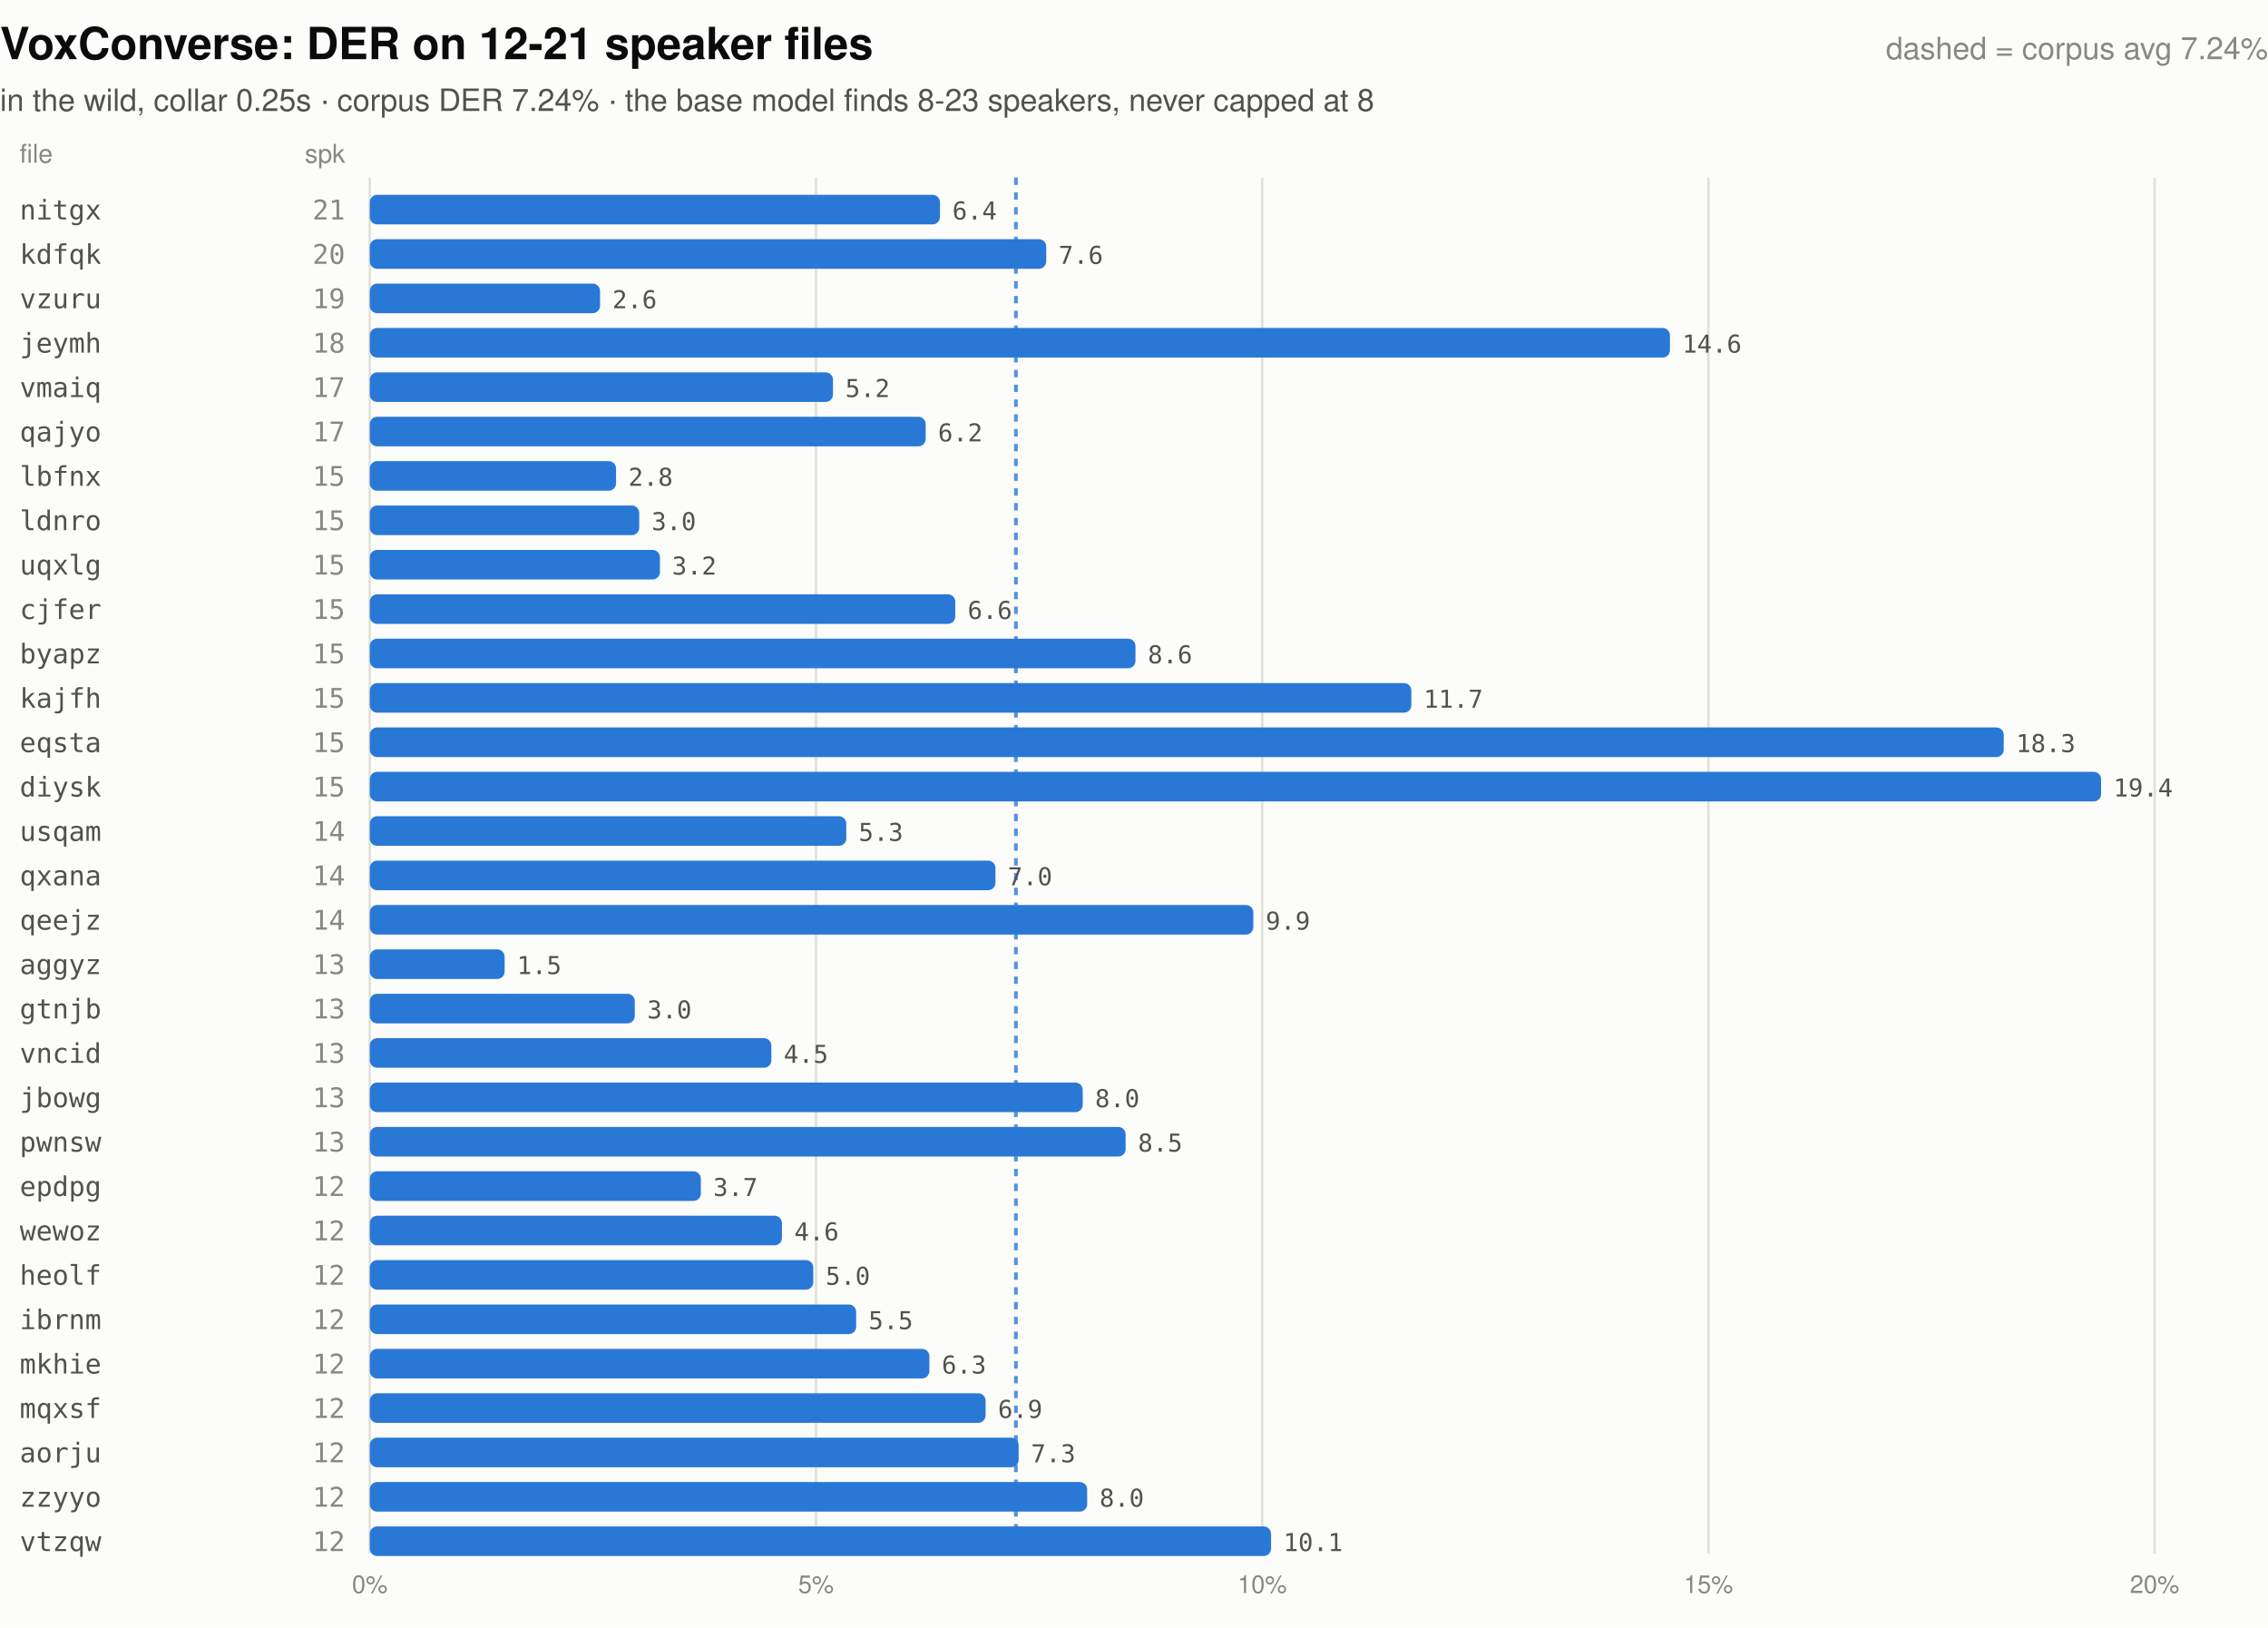
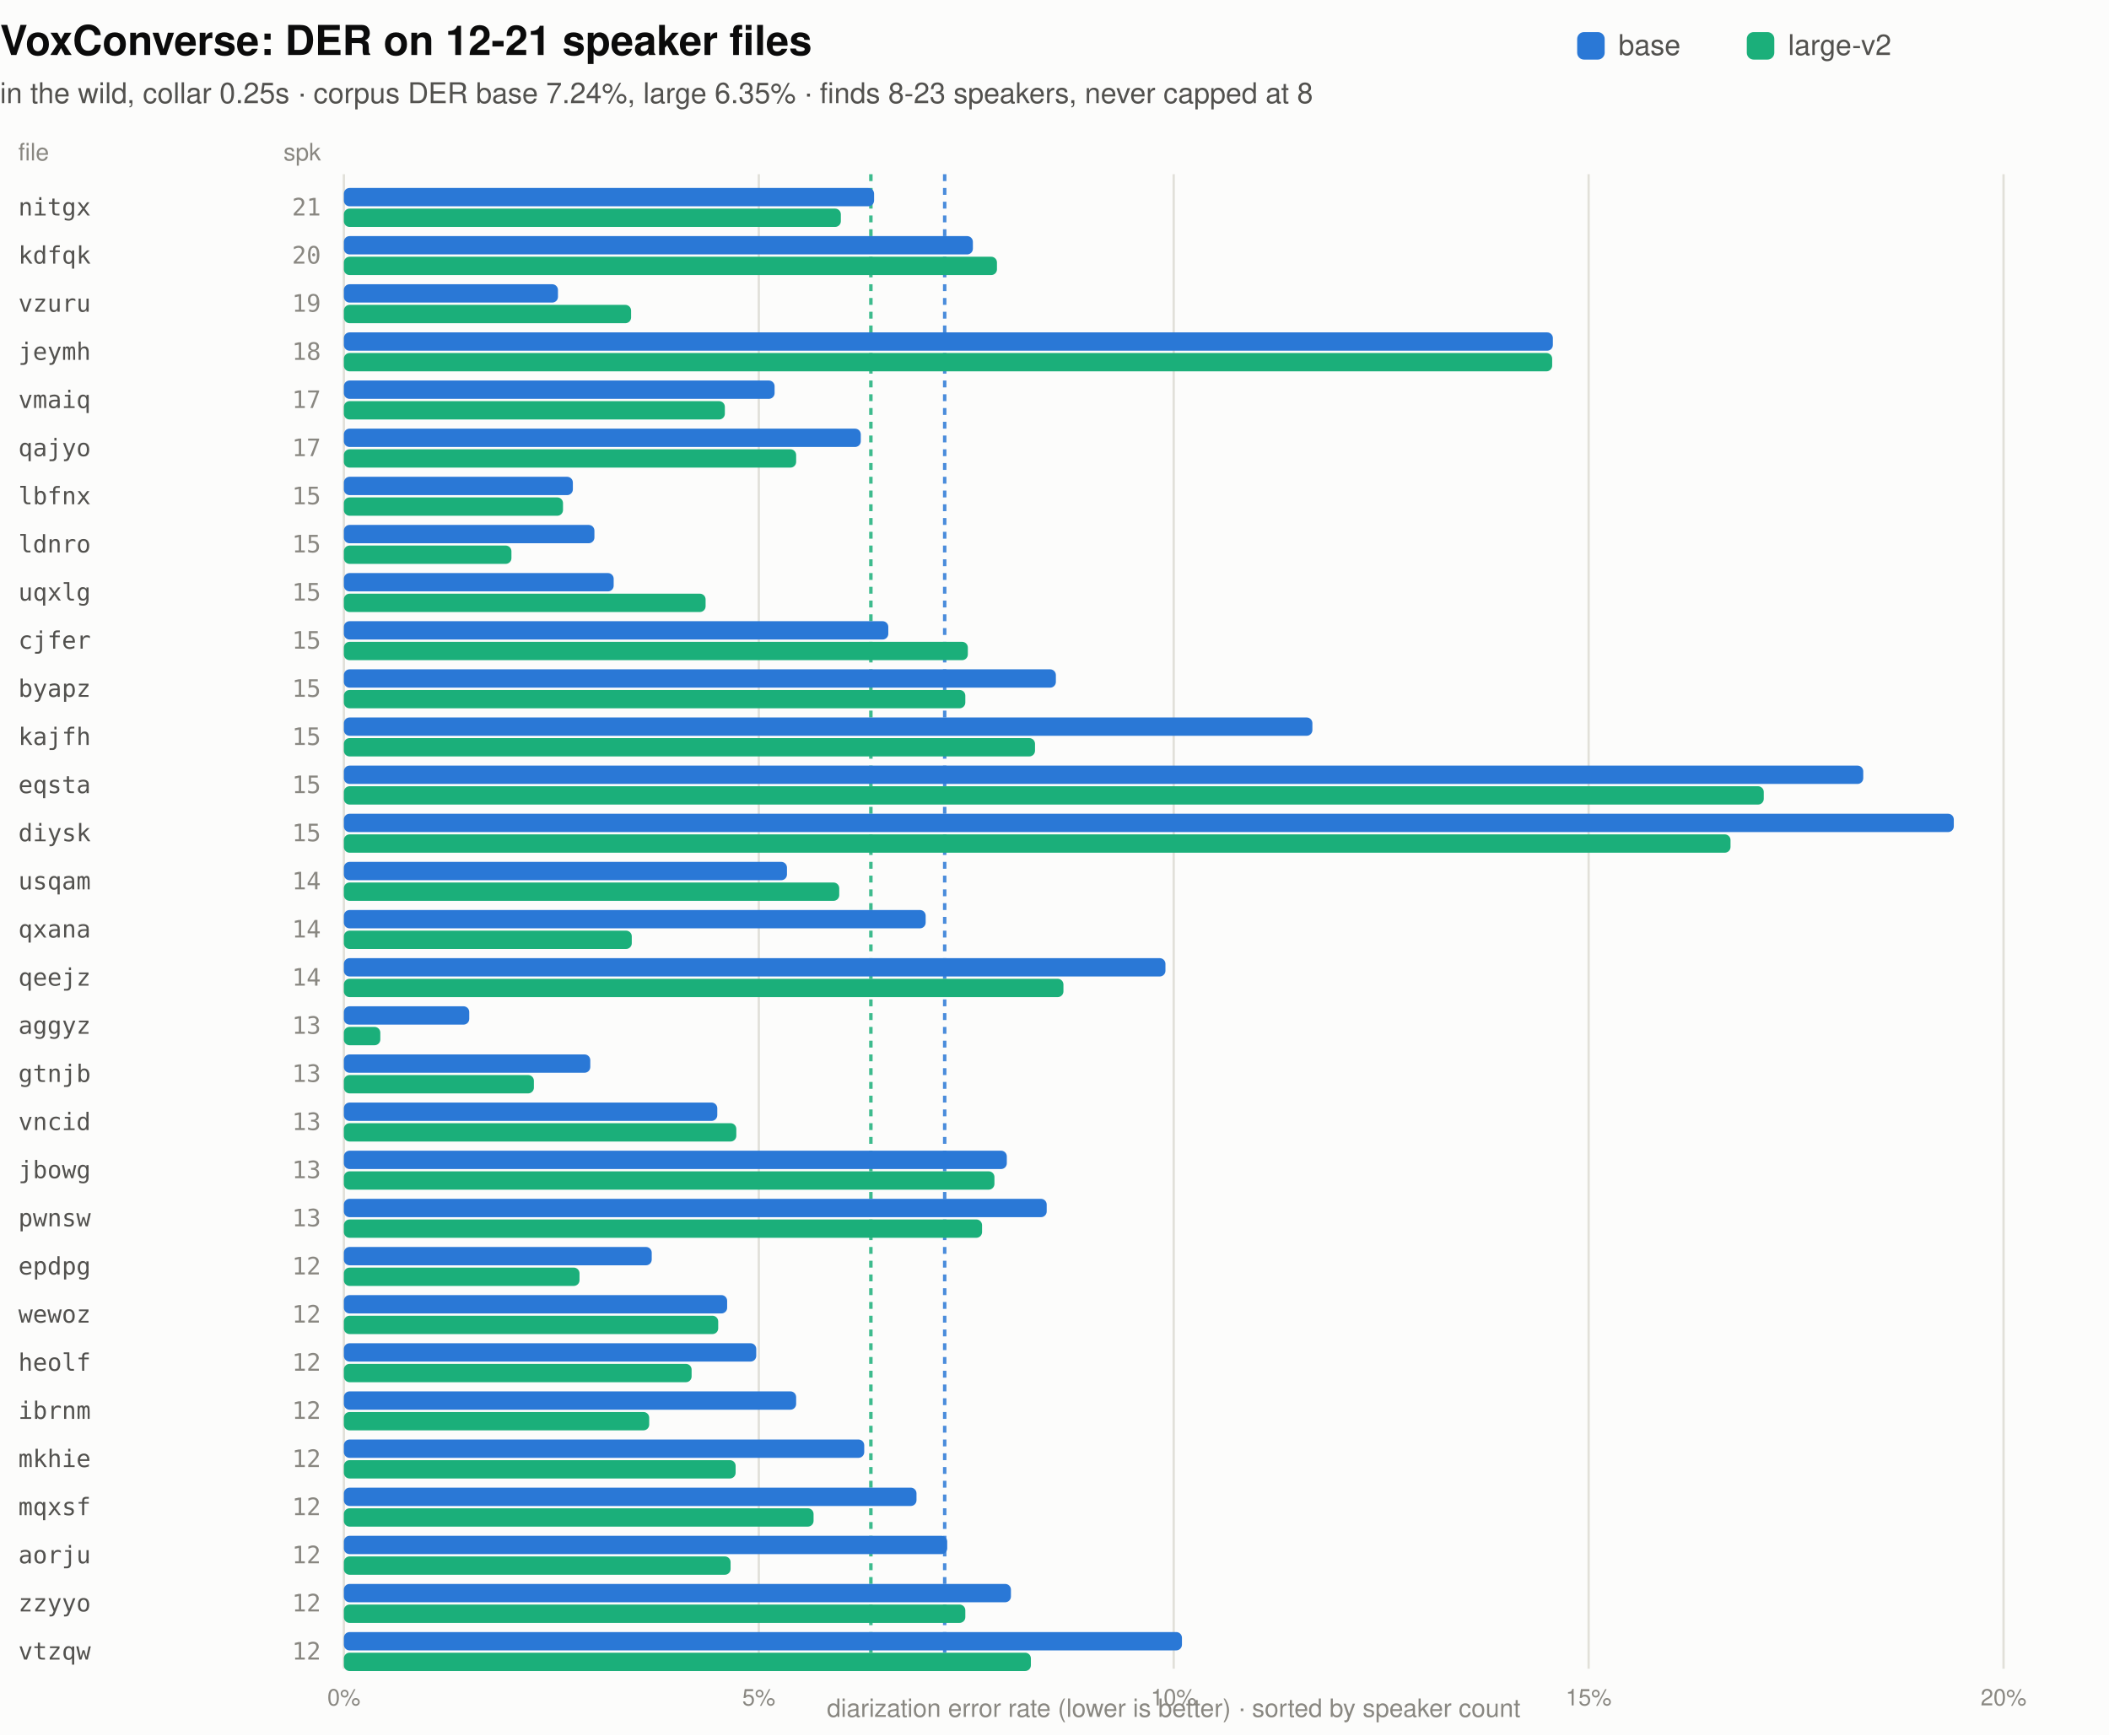
- <svg xmlns="http://www.w3.org/2000/svg" viewBox="0 0 920 660" width="920" height="660" role="img" aria-label="VoxConverse per-file DER on 12 to 21 speaker files; corpus 7.24%, no speaker cap">
-   <rect x="0" y="0" width="920" height="660" fill="#fcfcfb" />
+ <svg xmlns="http://www.w3.org/2000/svg" viewBox="0 0 920 757" width="920" height="757" role="img" aria-label="VoxConverse per-file DER, base vs large, on 12 to 21 speaker files; corpus base 7.24%, large 6.35%, no cap">
+   <rect x="0" y="0" width="920" height="757" fill="#fcfcfb" />
  <text x="0" y="24" font-family="-apple-system, BlinkMacSystemFont, 'Segoe UI', Helvetica, Arial, sans-serif" font-size="18" font-weight="700" fill="#0b0b0b">VoxConverse: DER on 12-21 speaker files</text>
-   <text x="0" y="45" font-family="-apple-system, BlinkMacSystemFont, 'Segoe UI', Helvetica, Arial, sans-serif" font-size="12.5" fill="#52514e">in the wild, collar 0.25s · corpus DER 7.24% · the base model finds 8-23 speakers, never capped at 8</text>
-   <text x="920" y="24" text-anchor="end" font-family="-apple-system, BlinkMacSystemFont, 'Segoe UI', Helvetica, Arial, sans-serif" font-size="12.5" fill="#898781">dashed = corpus avg 7.24%</text>
-   <text x="8" y="66" font-family="-apple-system, BlinkMacSystemFont, 'Segoe UI', Helvetica, Arial, sans-serif" font-size="10.5" fill="#898781">file</text>
-   <text x="140" y="66" text-anchor="end" font-family="-apple-system, BlinkMacSystemFont, 'Segoe UI', Helvetica, Arial, sans-serif" font-size="10.5" fill="#898781">spk</text>
-   <line x1="150.0" y1="72" x2="150.0" y2="630" stroke="#e1e0d9" stroke-width="1" />
-   <text x="150.0" y="646" text-anchor="middle" font-family="-apple-system, BlinkMacSystemFont, 'Segoe UI', Helvetica, Arial, sans-serif" font-size="10" fill="#898781">0%</text>
-   <line x1="331.0" y1="72" x2="331.0" y2="630" stroke="#e1e0d9" stroke-width="1" />
-   <text x="331.0" y="646" text-anchor="middle" font-family="-apple-system, BlinkMacSystemFont, 'Segoe UI', Helvetica, Arial, sans-serif" font-size="10" fill="#898781">5%</text>
-   <line x1="512.0" y1="72" x2="512.0" y2="630" stroke="#e1e0d9" stroke-width="1" />
-   <text x="512.0" y="646" text-anchor="middle" font-family="-apple-system, BlinkMacSystemFont, 'Segoe UI', Helvetica, Arial, sans-serif" font-size="10" fill="#898781">10%</text>
-   <line x1="693.0" y1="72" x2="693.0" y2="630" stroke="#e1e0d9" stroke-width="1" />
-   <text x="693.0" y="646" text-anchor="middle" font-family="-apple-system, BlinkMacSystemFont, 'Segoe UI', Helvetica, Arial, sans-serif" font-size="10" fill="#898781">15%</text>
-   <line x1="874.0" y1="72" x2="874.0" y2="630" stroke="#e1e0d9" stroke-width="1" />
-   <text x="874.0" y="646" text-anchor="middle" font-family="-apple-system, BlinkMacSystemFont, 'Segoe UI', Helvetica, Arial, sans-serif" font-size="10" fill="#898781">20%</text>
-   <line x1="412.1" y1="72" x2="412.1" y2="630" stroke="#2a78d6" stroke-width="1.5" stroke-dasharray="3 3" opacity="0.8" />
-   <text x="8" y="89" font-family="ui-monospace, 'SF Mono', SFMono-Regular, Menlo, Consolas, monospace" font-size="11" fill="#52514e">nitgx</text>
-   <text x="140" y="89" text-anchor="end" font-family="ui-monospace, 'SF Mono', SFMono-Regular, Menlo, Consolas, monospace" font-size="11" fill="#898781">21</text>
-   <rect x="150" y="79" width="231.3" height="12" rx="3" fill="#2a78d6" />
-   <text x="386.3" y="89" font-family="ui-monospace, 'SF Mono', SFMono-Regular, Menlo, Consolas, monospace" font-size="10" fill="#52514e">6.4</text>
-   <text x="8" y="107" font-family="ui-monospace, 'SF Mono', SFMono-Regular, Menlo, Consolas, monospace" font-size="11" fill="#52514e">kdfqk</text>
-   <text x="140" y="107" text-anchor="end" font-family="ui-monospace, 'SF Mono', SFMono-Regular, Menlo, Consolas, monospace" font-size="11" fill="#898781">20</text>
-   <rect x="150" y="97" width="274.4" height="12" rx="3" fill="#2a78d6" />
-   <text x="429.4" y="107" font-family="ui-monospace, 'SF Mono', SFMono-Regular, Menlo, Consolas, monospace" font-size="10" fill="#52514e">7.6</text>
-   <text x="8" y="125" font-family="ui-monospace, 'SF Mono', SFMono-Regular, Menlo, Consolas, monospace" font-size="11" fill="#52514e">vzuru</text>
-   <text x="140" y="125" text-anchor="end" font-family="ui-monospace, 'SF Mono', SFMono-Regular, Menlo, Consolas, monospace" font-size="11" fill="#898781">19</text>
-   <rect x="150" y="115" width="93.4" height="12" rx="3" fill="#2a78d6" />
-   <text x="248.4" y="125" font-family="ui-monospace, 'SF Mono', SFMono-Regular, Menlo, Consolas, monospace" font-size="10" fill="#52514e">2.6</text>
-   <text x="8" y="143" font-family="ui-monospace, 'SF Mono', SFMono-Regular, Menlo, Consolas, monospace" font-size="11" fill="#52514e">jeymh</text>
-   <text x="140" y="143" text-anchor="end" font-family="ui-monospace, 'SF Mono', SFMono-Regular, Menlo, Consolas, monospace" font-size="11" fill="#898781">18</text>
-   <rect x="150" y="133" width="527.4" height="12" rx="3" fill="#2a78d6" />
-   <text x="682.4" y="143" font-family="ui-monospace, 'SF Mono', SFMono-Regular, Menlo, Consolas, monospace" font-size="10" fill="#52514e">14.6</text>
-   <text x="8" y="161" font-family="ui-monospace, 'SF Mono', SFMono-Regular, Menlo, Consolas, monospace" font-size="11" fill="#52514e">vmaiq</text>
-   <text x="140" y="161" text-anchor="end" font-family="ui-monospace, 'SF Mono', SFMono-Regular, Menlo, Consolas, monospace" font-size="11" fill="#898781">17</text>
-   <rect x="150" y="151" width="187.9" height="12" rx="3" fill="#2a78d6" />
-   <text x="342.9" y="161" font-family="ui-monospace, 'SF Mono', SFMono-Regular, Menlo, Consolas, monospace" font-size="10" fill="#52514e">5.2</text>
-   <text x="8" y="179" font-family="ui-monospace, 'SF Mono', SFMono-Regular, Menlo, Consolas, monospace" font-size="11" fill="#52514e">qajyo</text>
-   <text x="140" y="179" text-anchor="end" font-family="ui-monospace, 'SF Mono', SFMono-Regular, Menlo, Consolas, monospace" font-size="11" fill="#898781">17</text>
-   <rect x="150" y="169" width="225.5" height="12" rx="3" fill="#2a78d6" />
-   <text x="380.5" y="179" font-family="ui-monospace, 'SF Mono', SFMono-Regular, Menlo, Consolas, monospace" font-size="10" fill="#52514e">6.2</text>
-   <text x="8" y="197" font-family="ui-monospace, 'SF Mono', SFMono-Regular, Menlo, Consolas, monospace" font-size="11" fill="#52514e">lbfnx</text>
-   <text x="140" y="197" text-anchor="end" font-family="ui-monospace, 'SF Mono', SFMono-Regular, Menlo, Consolas, monospace" font-size="11" fill="#898781">15</text>
-   <rect x="150" y="187" width="99.9" height="12" rx="3" fill="#2a78d6" />
-   <text x="254.9" y="197" font-family="ui-monospace, 'SF Mono', SFMono-Regular, Menlo, Consolas, monospace" font-size="10" fill="#52514e">2.8</text>
-   <text x="8" y="215" font-family="ui-monospace, 'SF Mono', SFMono-Regular, Menlo, Consolas, monospace" font-size="11" fill="#52514e">ldnro</text>
-   <text x="140" y="215" text-anchor="end" font-family="ui-monospace, 'SF Mono', SFMono-Regular, Menlo, Consolas, monospace" font-size="11" fill="#898781">15</text>
-   <rect x="150" y="205" width="109.3" height="12" rx="3" fill="#2a78d6" />
-   <text x="264.3" y="215" font-family="ui-monospace, 'SF Mono', SFMono-Regular, Menlo, Consolas, monospace" font-size="10" fill="#52514e">3.0</text>
-   <text x="8" y="233" font-family="ui-monospace, 'SF Mono', SFMono-Regular, Menlo, Consolas, monospace" font-size="11" fill="#52514e">uqxlg</text>
-   <text x="140" y="233" text-anchor="end" font-family="ui-monospace, 'SF Mono', SFMono-Regular, Menlo, Consolas, monospace" font-size="11" fill="#898781">15</text>
-   <rect x="150" y="223" width="117.7" height="12" rx="3" fill="#2a78d6" />
-   <text x="272.6" y="233" font-family="ui-monospace, 'SF Mono', SFMono-Regular, Menlo, Consolas, monospace" font-size="10" fill="#52514e">3.2</text>
-   <text x="8" y="251" font-family="ui-monospace, 'SF Mono', SFMono-Regular, Menlo, Consolas, monospace" font-size="11" fill="#52514e">cjfer</text>
-   <text x="140" y="251" text-anchor="end" font-family="ui-monospace, 'SF Mono', SFMono-Regular, Menlo, Consolas, monospace" font-size="11" fill="#898781">15</text>
-   <rect x="150" y="241" width="237.5" height="12" rx="3" fill="#2a78d6" />
-   <text x="392.5" y="251" font-family="ui-monospace, 'SF Mono', SFMono-Regular, Menlo, Consolas, monospace" font-size="10" fill="#52514e">6.6</text>
-   <text x="8" y="269" font-family="ui-monospace, 'SF Mono', SFMono-Regular, Menlo, Consolas, monospace" font-size="11" fill="#52514e">byapz</text>
-   <text x="140" y="269" text-anchor="end" font-family="ui-monospace, 'SF Mono', SFMono-Regular, Menlo, Consolas, monospace" font-size="11" fill="#898781">15</text>
-   <rect x="150" y="259" width="310.6" height="12" rx="3" fill="#2a78d6" />
-   <text x="465.6" y="269" font-family="ui-monospace, 'SF Mono', SFMono-Regular, Menlo, Consolas, monospace" font-size="10" fill="#52514e">8.6</text>
-   <text x="8" y="287" font-family="ui-monospace, 'SF Mono', SFMono-Regular, Menlo, Consolas, monospace" font-size="11" fill="#52514e">kajfh</text>
-   <text x="140" y="287" text-anchor="end" font-family="ui-monospace, 'SF Mono', SFMono-Regular, Menlo, Consolas, monospace" font-size="11" fill="#898781">15</text>
-   <rect x="150" y="277" width="422.5" height="12" rx="3" fill="#2a78d6" />
-   <text x="577.5" y="287" font-family="ui-monospace, 'SF Mono', SFMono-Regular, Menlo, Consolas, monospace" font-size="10" fill="#52514e">11.7</text>
-   <text x="8" y="305" font-family="ui-monospace, 'SF Mono', SFMono-Regular, Menlo, Consolas, monospace" font-size="11" fill="#52514e">eqsta</text>
-   <text x="140" y="305" text-anchor="end" font-family="ui-monospace, 'SF Mono', SFMono-Regular, Menlo, Consolas, monospace" font-size="11" fill="#898781">15</text>
-   <rect x="150" y="295" width="662.8" height="12" rx="3" fill="#2a78d6" />
-   <text x="817.8" y="305" font-family="ui-monospace, 'SF Mono', SFMono-Regular, Menlo, Consolas, monospace" font-size="10" fill="#52514e">18.3</text>
-   <text x="8" y="323" font-family="ui-monospace, 'SF Mono', SFMono-Regular, Menlo, Consolas, monospace" font-size="11" fill="#52514e">diysk</text>
-   <text x="140" y="323" text-anchor="end" font-family="ui-monospace, 'SF Mono', SFMono-Regular, Menlo, Consolas, monospace" font-size="11" fill="#898781">15</text>
-   <rect x="150" y="313" width="702.3" height="12" rx="3" fill="#2a78d6" />
-   <text x="857.3" y="323" font-family="ui-monospace, 'SF Mono', SFMono-Regular, Menlo, Consolas, monospace" font-size="10" fill="#52514e">19.4</text>
-   <text x="8" y="341" font-family="ui-monospace, 'SF Mono', SFMono-Regular, Menlo, Consolas, monospace" font-size="11" fill="#52514e">usqam</text>
-   <text x="140" y="341" text-anchor="end" font-family="ui-monospace, 'SF Mono', SFMono-Regular, Menlo, Consolas, monospace" font-size="11" fill="#898781">14</text>
-   <rect x="150" y="331" width="193.3" height="12" rx="3" fill="#2a78d6" />
-   <text x="348.3" y="341" font-family="ui-monospace, 'SF Mono', SFMono-Regular, Menlo, Consolas, monospace" font-size="10" fill="#52514e">5.3</text>
-   <text x="8" y="359" font-family="ui-monospace, 'SF Mono', SFMono-Regular, Menlo, Consolas, monospace" font-size="11" fill="#52514e">qxana</text>
-   <text x="140" y="359" text-anchor="end" font-family="ui-monospace, 'SF Mono', SFMono-Regular, Menlo, Consolas, monospace" font-size="11" fill="#898781">14</text>
-   <rect x="150" y="349" width="253.8" height="12" rx="3" fill="#2a78d6" />
-   <text x="408.8" y="359" font-family="ui-monospace, 'SF Mono', SFMono-Regular, Menlo, Consolas, monospace" font-size="10" fill="#52514e">7.0</text>
-   <text x="8" y="377" font-family="ui-monospace, 'SF Mono', SFMono-Regular, Menlo, Consolas, monospace" font-size="11" fill="#52514e">qeejz</text>
-   <text x="140" y="377" text-anchor="end" font-family="ui-monospace, 'SF Mono', SFMono-Regular, Menlo, Consolas, monospace" font-size="11" fill="#898781">14</text>
-   <rect x="150" y="367" width="358.4" height="12" rx="3" fill="#2a78d6" />
-   <text x="513.4" y="377" font-family="ui-monospace, 'SF Mono', SFMono-Regular, Menlo, Consolas, monospace" font-size="10" fill="#52514e">9.9</text>
-   <text x="8" y="395" font-family="ui-monospace, 'SF Mono', SFMono-Regular, Menlo, Consolas, monospace" font-size="11" fill="#52514e">aggyz</text>
-   <text x="140" y="395" text-anchor="end" font-family="ui-monospace, 'SF Mono', SFMono-Regular, Menlo, Consolas, monospace" font-size="11" fill="#898781">13</text>
-   <rect x="150" y="385" width="54.7" height="12" rx="3" fill="#2a78d6" />
-   <text x="209.7" y="395" font-family="ui-monospace, 'SF Mono', SFMono-Regular, Menlo, Consolas, monospace" font-size="10" fill="#52514e">1.5</text>
-   <text x="8" y="413" font-family="ui-monospace, 'SF Mono', SFMono-Regular, Menlo, Consolas, monospace" font-size="11" fill="#52514e">gtnjb</text>
-   <text x="140" y="413" text-anchor="end" font-family="ui-monospace, 'SF Mono', SFMono-Regular, Menlo, Consolas, monospace" font-size="11" fill="#898781">13</text>
-   <rect x="150" y="403" width="107.5" height="12" rx="3" fill="#2a78d6" />
-   <text x="262.5" y="413" font-family="ui-monospace, 'SF Mono', SFMono-Regular, Menlo, Consolas, monospace" font-size="10" fill="#52514e">3.0</text>
-   <text x="8" y="431" font-family="ui-monospace, 'SF Mono', SFMono-Regular, Menlo, Consolas, monospace" font-size="11" fill="#52514e">vncid</text>
-   <text x="140" y="431" text-anchor="end" font-family="ui-monospace, 'SF Mono', SFMono-Regular, Menlo, Consolas, monospace" font-size="11" fill="#898781">13</text>
-   <rect x="150" y="421" width="162.9" height="12" rx="3" fill="#2a78d6" />
-   <text x="317.9" y="431" font-family="ui-monospace, 'SF Mono', SFMono-Regular, Menlo, Consolas, monospace" font-size="10" fill="#52514e">4.5</text>
-   <text x="8" y="449" font-family="ui-monospace, 'SF Mono', SFMono-Regular, Menlo, Consolas, monospace" font-size="11" fill="#52514e">jbowg</text>
-   <text x="140" y="449" text-anchor="end" font-family="ui-monospace, 'SF Mono', SFMono-Regular, Menlo, Consolas, monospace" font-size="11" fill="#898781">13</text>
-   <rect x="150" y="439" width="289.2" height="12" rx="3" fill="#2a78d6" />
-   <text x="444.2" y="449" font-family="ui-monospace, 'SF Mono', SFMono-Regular, Menlo, Consolas, monospace" font-size="10" fill="#52514e">8.0</text>
-   <text x="8" y="467" font-family="ui-monospace, 'SF Mono', SFMono-Regular, Menlo, Consolas, monospace" font-size="11" fill="#52514e">pwnsw</text>
-   <text x="140" y="467" text-anchor="end" font-family="ui-monospace, 'SF Mono', SFMono-Regular, Menlo, Consolas, monospace" font-size="11" fill="#898781">13</text>
-   <rect x="150" y="457" width="306.6" height="12" rx="3" fill="#2a78d6" />
-   <text x="461.6" y="467" font-family="ui-monospace, 'SF Mono', SFMono-Regular, Menlo, Consolas, monospace" font-size="10" fill="#52514e">8.5</text>
-   <text x="8" y="485" font-family="ui-monospace, 'SF Mono', SFMono-Regular, Menlo, Consolas, monospace" font-size="11" fill="#52514e">epdpg</text>
-   <text x="140" y="485" text-anchor="end" font-family="ui-monospace, 'SF Mono', SFMono-Regular, Menlo, Consolas, monospace" font-size="11" fill="#898781">12</text>
-   <rect x="150" y="475" width="134.3" height="12" rx="3" fill="#2a78d6" />
-   <text x="289.3" y="485" font-family="ui-monospace, 'SF Mono', SFMono-Regular, Menlo, Consolas, monospace" font-size="10" fill="#52514e">3.7</text>
-   <text x="8" y="503" font-family="ui-monospace, 'SF Mono', SFMono-Regular, Menlo, Consolas, monospace" font-size="11" fill="#52514e">wewoz</text>
-   <text x="140" y="503" text-anchor="end" font-family="ui-monospace, 'SF Mono', SFMono-Regular, Menlo, Consolas, monospace" font-size="11" fill="#898781">12</text>
-   <rect x="150" y="493" width="167.2" height="12" rx="3" fill="#2a78d6" />
-   <text x="322.2" y="503" font-family="ui-monospace, 'SF Mono', SFMono-Regular, Menlo, Consolas, monospace" font-size="10" fill="#52514e">4.6</text>
-   <text x="8" y="521" font-family="ui-monospace, 'SF Mono', SFMono-Regular, Menlo, Consolas, monospace" font-size="11" fill="#52514e">heolf</text>
-   <text x="140" y="521" text-anchor="end" font-family="ui-monospace, 'SF Mono', SFMono-Regular, Menlo, Consolas, monospace" font-size="11" fill="#898781">12</text>
-   <rect x="150" y="511" width="179.9" height="12" rx="3" fill="#2a78d6" />
-   <text x="334.9" y="521" font-family="ui-monospace, 'SF Mono', SFMono-Regular, Menlo, Consolas, monospace" font-size="10" fill="#52514e">5.0</text>
-   <text x="8" y="539" font-family="ui-monospace, 'SF Mono', SFMono-Regular, Menlo, Consolas, monospace" font-size="11" fill="#52514e">ibrnm</text>
-   <text x="140" y="539" text-anchor="end" font-family="ui-monospace, 'SF Mono', SFMono-Regular, Menlo, Consolas, monospace" font-size="11" fill="#898781">12</text>
-   <rect x="150" y="529" width="197.3" height="12" rx="3" fill="#2a78d6" />
-   <text x="352.3" y="539" font-family="ui-monospace, 'SF Mono', SFMono-Regular, Menlo, Consolas, monospace" font-size="10" fill="#52514e">5.5</text>
-   <text x="8" y="557" font-family="ui-monospace, 'SF Mono', SFMono-Regular, Menlo, Consolas, monospace" font-size="11" fill="#52514e">mkhie</text>
-   <text x="140" y="557" text-anchor="end" font-family="ui-monospace, 'SF Mono', SFMono-Regular, Menlo, Consolas, monospace" font-size="11" fill="#898781">12</text>
-   <rect x="150" y="547" width="227.0" height="12" rx="3" fill="#2a78d6" />
-   <text x="382.0" y="557" font-family="ui-monospace, 'SF Mono', SFMono-Regular, Menlo, Consolas, monospace" font-size="10" fill="#52514e">6.3</text>
-   <text x="8" y="575" font-family="ui-monospace, 'SF Mono', SFMono-Regular, Menlo, Consolas, monospace" font-size="11" fill="#52514e">mqxsf</text>
-   <text x="140" y="575" text-anchor="end" font-family="ui-monospace, 'SF Mono', SFMono-Regular, Menlo, Consolas, monospace" font-size="11" fill="#898781">12</text>
-   <rect x="150" y="565" width="249.8" height="12" rx="3" fill="#2a78d6" />
-   <text x="404.8" y="575" font-family="ui-monospace, 'SF Mono', SFMono-Regular, Menlo, Consolas, monospace" font-size="10" fill="#52514e">6.9</text>
-   <text x="8" y="593" font-family="ui-monospace, 'SF Mono', SFMono-Regular, Menlo, Consolas, monospace" font-size="11" fill="#52514e">aorju</text>
-   <text x="140" y="593" text-anchor="end" font-family="ui-monospace, 'SF Mono', SFMono-Regular, Menlo, Consolas, monospace" font-size="11" fill="#898781">12</text>
-   <rect x="150" y="583" width="263.2" height="12" rx="3" fill="#2a78d6" />
-   <text x="418.2" y="593" font-family="ui-monospace, 'SF Mono', SFMono-Regular, Menlo, Consolas, monospace" font-size="10" fill="#52514e">7.3</text>
-   <text x="8" y="611" font-family="ui-monospace, 'SF Mono', SFMono-Regular, Menlo, Consolas, monospace" font-size="11" fill="#52514e">zzyyo</text>
-   <text x="140" y="611" text-anchor="end" font-family="ui-monospace, 'SF Mono', SFMono-Regular, Menlo, Consolas, monospace" font-size="11" fill="#898781">12</text>
-   <rect x="150" y="601" width="291.0" height="12" rx="3" fill="#2a78d6" />
-   <text x="446.0" y="611" font-family="ui-monospace, 'SF Mono', SFMono-Regular, Menlo, Consolas, monospace" font-size="10" fill="#52514e">8.0</text>
-   <text x="8" y="629" font-family="ui-monospace, 'SF Mono', SFMono-Regular, Menlo, Consolas, monospace" font-size="11" fill="#52514e">vtzqw</text>
-   <text x="140" y="629" text-anchor="end" font-family="ui-monospace, 'SF Mono', SFMono-Regular, Menlo, Consolas, monospace" font-size="11" fill="#898781">12</text>
-   <rect x="150" y="619" width="365.6" height="12" rx="3" fill="#2a78d6" />
-   <text x="520.6" y="629" font-family="ui-monospace, 'SF Mono', SFMono-Regular, Menlo, Consolas, monospace" font-size="10" fill="#52514e">10.1</text>
+   <text x="0" y="45" font-family="-apple-system, BlinkMacSystemFont, 'Segoe UI', Helvetica, Arial, sans-serif" font-size="12.5" fill="#52514e">in the wild, collar 0.25s · corpus DER base 7.24%, large 6.35% · finds 8-23 speakers, never capped at 8</text>
+   <rect x="688" y="14" width="12" height="12" rx="3" fill="#2a78d6" />
+   <text x="706" y="24" font-family="-apple-system, BlinkMacSystemFont, 'Segoe UI', Helvetica, Arial, sans-serif" font-size="12.5" fill="#52514e">base</text>
+   <rect x="762" y="14" width="12" height="12" rx="3" fill="#1baf7a" />
+   <text x="780" y="24" font-family="-apple-system, BlinkMacSystemFont, 'Segoe UI', Helvetica, Arial, sans-serif" font-size="12.5" fill="#52514e">large-v2</text>
+   <text x="8" y="70" font-family="-apple-system, BlinkMacSystemFont, 'Segoe UI', Helvetica, Arial, sans-serif" font-size="10.5" fill="#898781">file</text>
+   <text x="140" y="70" text-anchor="end" font-family="-apple-system, BlinkMacSystemFont, 'Segoe UI', Helvetica, Arial, sans-serif" font-size="10.5" fill="#898781">spk</text>
+   <line x1="150.0" y1="76" x2="150.0" y2="728" stroke="#e1e0d9" stroke-width="1" />
+   <text x="150.0" y="744" text-anchor="middle" font-family="-apple-system, BlinkMacSystemFont, 'Segoe UI', Helvetica, Arial, sans-serif" font-size="10" fill="#898781">0%</text>
+   <line x1="331.0" y1="76" x2="331.0" y2="728" stroke="#e1e0d9" stroke-width="1" />
+   <text x="331.0" y="744" text-anchor="middle" font-family="-apple-system, BlinkMacSystemFont, 'Segoe UI', Helvetica, Arial, sans-serif" font-size="10" fill="#898781">5%</text>
+   <line x1="512.0" y1="76" x2="512.0" y2="728" stroke="#e1e0d9" stroke-width="1" />
+   <text x="512.0" y="744" text-anchor="middle" font-family="-apple-system, BlinkMacSystemFont, 'Segoe UI', Helvetica, Arial, sans-serif" font-size="10" fill="#898781">10%</text>
+   <line x1="693.0" y1="76" x2="693.0" y2="728" stroke="#e1e0d9" stroke-width="1" />
+   <text x="693.0" y="744" text-anchor="middle" font-family="-apple-system, BlinkMacSystemFont, 'Segoe UI', Helvetica, Arial, sans-serif" font-size="10" fill="#898781">15%</text>
+   <line x1="874.0" y1="76" x2="874.0" y2="728" stroke="#e1e0d9" stroke-width="1" />
+   <text x="874.0" y="744" text-anchor="middle" font-family="-apple-system, BlinkMacSystemFont, 'Segoe UI', Helvetica, Arial, sans-serif" font-size="10" fill="#898781">20%</text>
+   <line x1="412.1" y1="76" x2="412.1" y2="728" stroke="#2a78d6" stroke-width="1.5" stroke-dasharray="3 3" opacity="0.85" />
+   <line x1="379.9" y1="76" x2="379.9" y2="728" stroke="#1baf7a" stroke-width="1.5" stroke-dasharray="3 3" opacity="0.85" />
+   <text x="8" y="94" font-family="ui-monospace, 'SF Mono', SFMono-Regular, Menlo, Consolas, monospace" font-size="10.5" fill="#52514e">nitgx</text>
+   <text x="140" y="94" text-anchor="end" font-family="ui-monospace, 'SF Mono', SFMono-Regular, Menlo, Consolas, monospace" font-size="10.5" fill="#898781">21</text>
+   <rect x="150" y="82" width="231.3" height="8" rx="2.5" fill="#2a78d6" />
+   <rect x="150" y="91" width="216.8" height="8" rx="2.5" fill="#1baf7a" />
+   <text x="8" y="115" font-family="ui-monospace, 'SF Mono', SFMono-Regular, Menlo, Consolas, monospace" font-size="10.5" fill="#52514e">kdfqk</text>
+   <text x="140" y="115" text-anchor="end" font-family="ui-monospace, 'SF Mono', SFMono-Regular, Menlo, Consolas, monospace" font-size="10.5" fill="#898781">20</text>
+   <rect x="150" y="103" width="274.4" height="8" rx="2.5" fill="#2a78d6" />
+   <rect x="150" y="112" width="284.9" height="8" rx="2.5" fill="#1baf7a" />
+   <text x="8" y="136" font-family="ui-monospace, 'SF Mono', SFMono-Regular, Menlo, Consolas, monospace" font-size="10.5" fill="#52514e">vzuru</text>
+   <text x="140" y="136" text-anchor="end" font-family="ui-monospace, 'SF Mono', SFMono-Regular, Menlo, Consolas, monospace" font-size="10.5" fill="#898781">19</text>
+   <rect x="150" y="124" width="93.4" height="8" rx="2.5" fill="#2a78d6" />
+   <rect x="150" y="133" width="125.3" height="8" rx="2.5" fill="#1baf7a" />
+   <text x="8" y="157" font-family="ui-monospace, 'SF Mono', SFMono-Regular, Menlo, Consolas, monospace" font-size="10.5" fill="#52514e">jeymh</text>
+   <text x="140" y="157" text-anchor="end" font-family="ui-monospace, 'SF Mono', SFMono-Regular, Menlo, Consolas, monospace" font-size="10.5" fill="#898781">18</text>
+   <rect x="150" y="145" width="527.4" height="8" rx="2.5" fill="#2a78d6" />
+   <rect x="150" y="154" width="527.1" height="8" rx="2.5" fill="#1baf7a" />
+   <text x="8" y="178" font-family="ui-monospace, 'SF Mono', SFMono-Regular, Menlo, Consolas, monospace" font-size="10.5" fill="#52514e">vmaiq</text>
+   <text x="140" y="178" text-anchor="end" font-family="ui-monospace, 'SF Mono', SFMono-Regular, Menlo, Consolas, monospace" font-size="10.5" fill="#898781">17</text>
+   <rect x="150" y="166" width="187.9" height="8" rx="2.5" fill="#2a78d6" />
+   <rect x="150" y="175" width="166.2" height="8" rx="2.5" fill="#1baf7a" />
+   <text x="8" y="199" font-family="ui-monospace, 'SF Mono', SFMono-Regular, Menlo, Consolas, monospace" font-size="10.5" fill="#52514e">qajyo</text>
+   <text x="140" y="199" text-anchor="end" font-family="ui-monospace, 'SF Mono', SFMono-Regular, Menlo, Consolas, monospace" font-size="10.5" fill="#898781">17</text>
+   <rect x="150" y="187" width="225.5" height="8" rx="2.5" fill="#2a78d6" />
+   <rect x="150" y="196" width="197.3" height="8" rx="2.5" fill="#1baf7a" />
+   <text x="8" y="220" font-family="ui-monospace, 'SF Mono', SFMono-Regular, Menlo, Consolas, monospace" font-size="10.5" fill="#52514e">lbfnx</text>
+   <text x="140" y="220" text-anchor="end" font-family="ui-monospace, 'SF Mono', SFMono-Regular, Menlo, Consolas, monospace" font-size="10.5" fill="#898781">15</text>
+   <rect x="150" y="208" width="99.9" height="8" rx="2.5" fill="#2a78d6" />
+   <rect x="150" y="217" width="95.6" height="8" rx="2.5" fill="#1baf7a" />
+   <text x="8" y="241" font-family="ui-monospace, 'SF Mono', SFMono-Regular, Menlo, Consolas, monospace" font-size="10.5" fill="#52514e">ldnro</text>
+   <text x="140" y="241" text-anchor="end" font-family="ui-monospace, 'SF Mono', SFMono-Regular, Menlo, Consolas, monospace" font-size="10.5" fill="#898781">15</text>
+   <rect x="150" y="229" width="109.3" height="8" rx="2.5" fill="#2a78d6" />
+   <rect x="150" y="238" width="73.1" height="8" rx="2.5" fill="#1baf7a" />
+   <text x="8" y="262" font-family="ui-monospace, 'SF Mono', SFMono-Regular, Menlo, Consolas, monospace" font-size="10.5" fill="#52514e">uqxlg</text>
+   <text x="140" y="262" text-anchor="end" font-family="ui-monospace, 'SF Mono', SFMono-Regular, Menlo, Consolas, monospace" font-size="10.5" fill="#898781">15</text>
+   <rect x="150" y="250" width="117.7" height="8" rx="2.5" fill="#2a78d6" />
+   <rect x="150" y="259" width="157.8" height="8" rx="2.5" fill="#1baf7a" />
+   <text x="8" y="283" font-family="ui-monospace, 'SF Mono', SFMono-Regular, Menlo, Consolas, monospace" font-size="10.5" fill="#52514e">cjfer</text>
+   <text x="140" y="283" text-anchor="end" font-family="ui-monospace, 'SF Mono', SFMono-Regular, Menlo, Consolas, monospace" font-size="10.5" fill="#898781">15</text>
+   <rect x="150" y="271" width="237.5" height="8" rx="2.5" fill="#2a78d6" />
+   <rect x="150" y="280" width="272.2" height="8" rx="2.5" fill="#1baf7a" />
+   <text x="8" y="304" font-family="ui-monospace, 'SF Mono', SFMono-Regular, Menlo, Consolas, monospace" font-size="10.5" fill="#52514e">byapz</text>
+   <text x="140" y="304" text-anchor="end" font-family="ui-monospace, 'SF Mono', SFMono-Regular, Menlo, Consolas, monospace" font-size="10.5" fill="#898781">15</text>
+   <rect x="150" y="292" width="310.6" height="8" rx="2.5" fill="#2a78d6" />
+   <rect x="150" y="301" width="271.1" height="8" rx="2.5" fill="#1baf7a" />
+   <text x="8" y="325" font-family="ui-monospace, 'SF Mono', SFMono-Regular, Menlo, Consolas, monospace" font-size="10.5" fill="#52514e">kajfh</text>
+   <text x="140" y="325" text-anchor="end" font-family="ui-monospace, 'SF Mono', SFMono-Regular, Menlo, Consolas, monospace" font-size="10.5" fill="#898781">15</text>
+   <rect x="150" y="313" width="422.5" height="8" rx="2.5" fill="#2a78d6" />
+   <rect x="150" y="322" width="301.5" height="8" rx="2.5" fill="#1baf7a" />
+   <text x="8" y="346" font-family="ui-monospace, 'SF Mono', SFMono-Regular, Menlo, Consolas, monospace" font-size="10.5" fill="#52514e">eqsta</text>
+   <text x="140" y="346" text-anchor="end" font-family="ui-monospace, 'SF Mono', SFMono-Regular, Menlo, Consolas, monospace" font-size="10.5" fill="#898781">15</text>
+   <rect x="150" y="334" width="662.8" height="8" rx="2.5" fill="#2a78d6" />
+   <rect x="150" y="343" width="619.4" height="8" rx="2.5" fill="#1baf7a" />
+   <text x="8" y="367" font-family="ui-monospace, 'SF Mono', SFMono-Regular, Menlo, Consolas, monospace" font-size="10.5" fill="#52514e">diysk</text>
+   <text x="140" y="367" text-anchor="end" font-family="ui-monospace, 'SF Mono', SFMono-Regular, Menlo, Consolas, monospace" font-size="10.5" fill="#898781">15</text>
+   <rect x="150" y="355" width="702.3" height="8" rx="2.5" fill="#2a78d6" />
+   <rect x="150" y="364" width="604.9" height="8" rx="2.5" fill="#1baf7a" />
+   <text x="8" y="388" font-family="ui-monospace, 'SF Mono', SFMono-Regular, Menlo, Consolas, monospace" font-size="10.5" fill="#52514e">usqam</text>
+   <text x="140" y="388" text-anchor="end" font-family="ui-monospace, 'SF Mono', SFMono-Regular, Menlo, Consolas, monospace" font-size="10.5" fill="#898781">14</text>
+   <rect x="150" y="376" width="193.3" height="8" rx="2.5" fill="#2a78d6" />
+   <rect x="150" y="385" width="216.1" height="8" rx="2.5" fill="#1baf7a" />
+   <text x="8" y="409" font-family="ui-monospace, 'SF Mono', SFMono-Regular, Menlo, Consolas, monospace" font-size="10.5" fill="#52514e">qxana</text>
+   <text x="140" y="409" text-anchor="end" font-family="ui-monospace, 'SF Mono', SFMono-Regular, Menlo, Consolas, monospace" font-size="10.5" fill="#898781">14</text>
+   <rect x="150" y="397" width="253.8" height="8" rx="2.5" fill="#2a78d6" />
+   <rect x="150" y="406" width="125.6" height="8" rx="2.5" fill="#1baf7a" />
+   <text x="8" y="430" font-family="ui-monospace, 'SF Mono', SFMono-Regular, Menlo, Consolas, monospace" font-size="10.5" fill="#52514e">qeejz</text>
+   <text x="140" y="430" text-anchor="end" font-family="ui-monospace, 'SF Mono', SFMono-Regular, Menlo, Consolas, monospace" font-size="10.5" fill="#898781">14</text>
+   <rect x="150" y="418" width="358.4" height="8" rx="2.5" fill="#2a78d6" />
+   <rect x="150" y="427" width="313.9" height="8" rx="2.5" fill="#1baf7a" />
+   <text x="8" y="451" font-family="ui-monospace, 'SF Mono', SFMono-Regular, Menlo, Consolas, monospace" font-size="10.5" fill="#52514e">aggyz</text>
+   <text x="140" y="451" text-anchor="end" font-family="ui-monospace, 'SF Mono', SFMono-Regular, Menlo, Consolas, monospace" font-size="10.5" fill="#898781">13</text>
+   <rect x="150" y="439" width="54.7" height="8" rx="2.5" fill="#2a78d6" />
+   <rect x="150" y="448" width="15.9" height="8" rx="2.5" fill="#1baf7a" />
+   <text x="8" y="472" font-family="ui-monospace, 'SF Mono', SFMono-Regular, Menlo, Consolas, monospace" font-size="10.5" fill="#52514e">gtnjb</text>
+   <text x="140" y="472" text-anchor="end" font-family="ui-monospace, 'SF Mono', SFMono-Regular, Menlo, Consolas, monospace" font-size="10.5" fill="#898781">13</text>
+   <rect x="150" y="460" width="107.5" height="8" rx="2.5" fill="#2a78d6" />
+   <rect x="150" y="469" width="82.9" height="8" rx="2.5" fill="#1baf7a" />
+   <text x="8" y="493" font-family="ui-monospace, 'SF Mono', SFMono-Regular, Menlo, Consolas, monospace" font-size="10.5" fill="#52514e">vncid</text>
+   <text x="140" y="493" text-anchor="end" font-family="ui-monospace, 'SF Mono', SFMono-Regular, Menlo, Consolas, monospace" font-size="10.5" fill="#898781">13</text>
+   <rect x="150" y="481" width="162.9" height="8" rx="2.5" fill="#2a78d6" />
+   <rect x="150" y="490" width="171.2" height="8" rx="2.5" fill="#1baf7a" />
+   <text x="8" y="514" font-family="ui-monospace, 'SF Mono', SFMono-Regular, Menlo, Consolas, monospace" font-size="10.5" fill="#52514e">jbowg</text>
+   <text x="140" y="514" text-anchor="end" font-family="ui-monospace, 'SF Mono', SFMono-Regular, Menlo, Consolas, monospace" font-size="10.5" fill="#898781">13</text>
+   <rect x="150" y="502" width="289.2" height="8" rx="2.5" fill="#2a78d6" />
+   <rect x="150" y="511" width="283.8" height="8" rx="2.5" fill="#1baf7a" />
+   <text x="8" y="535" font-family="ui-monospace, 'SF Mono', SFMono-Regular, Menlo, Consolas, monospace" font-size="10.5" fill="#52514e">pwnsw</text>
+   <text x="140" y="535" text-anchor="end" font-family="ui-monospace, 'SF Mono', SFMono-Regular, Menlo, Consolas, monospace" font-size="10.5" fill="#898781">13</text>
+   <rect x="150" y="523" width="306.6" height="8" rx="2.5" fill="#2a78d6" />
+   <rect x="150" y="532" width="278.4" height="8" rx="2.5" fill="#1baf7a" />
+   <text x="8" y="556" font-family="ui-monospace, 'SF Mono', SFMono-Regular, Menlo, Consolas, monospace" font-size="10.5" fill="#52514e">epdpg</text>
+   <text x="140" y="556" text-anchor="end" font-family="ui-monospace, 'SF Mono', SFMono-Regular, Menlo, Consolas, monospace" font-size="10.5" fill="#898781">12</text>
+   <rect x="150" y="544" width="134.3" height="8" rx="2.5" fill="#2a78d6" />
+   <rect x="150" y="553" width="102.8" height="8" rx="2.5" fill="#1baf7a" />
+   <text x="8" y="577" font-family="ui-monospace, 'SF Mono', SFMono-Regular, Menlo, Consolas, monospace" font-size="10.5" fill="#52514e">wewoz</text>
+   <text x="140" y="577" text-anchor="end" font-family="ui-monospace, 'SF Mono', SFMono-Regular, Menlo, Consolas, monospace" font-size="10.5" fill="#898781">12</text>
+   <rect x="150" y="565" width="167.2" height="8" rx="2.5" fill="#2a78d6" />
+   <rect x="150" y="574" width="163.3" height="8" rx="2.5" fill="#1baf7a" />
+   <text x="8" y="598" font-family="ui-monospace, 'SF Mono', SFMono-Regular, Menlo, Consolas, monospace" font-size="10.5" fill="#52514e">heolf</text>
+   <text x="140" y="598" text-anchor="end" font-family="ui-monospace, 'SF Mono', SFMono-Regular, Menlo, Consolas, monospace" font-size="10.5" fill="#898781">12</text>
+   <rect x="150" y="586" width="179.9" height="8" rx="2.5" fill="#2a78d6" />
+   <rect x="150" y="595" width="151.7" height="8" rx="2.5" fill="#1baf7a" />
+   <text x="8" y="619" font-family="ui-monospace, 'SF Mono', SFMono-Regular, Menlo, Consolas, monospace" font-size="10.5" fill="#52514e">ibrnm</text>
+   <text x="140" y="619" text-anchor="end" font-family="ui-monospace, 'SF Mono', SFMono-Regular, Menlo, Consolas, monospace" font-size="10.5" fill="#898781">12</text>
+   <rect x="150" y="607" width="197.3" height="8" rx="2.5" fill="#2a78d6" />
+   <rect x="150" y="616" width="133.2" height="8" rx="2.5" fill="#1baf7a" />
+   <text x="8" y="640" font-family="ui-monospace, 'SF Mono', SFMono-Regular, Menlo, Consolas, monospace" font-size="10.5" fill="#52514e">mkhie</text>
+   <text x="140" y="640" text-anchor="end" font-family="ui-monospace, 'SF Mono', SFMono-Regular, Menlo, Consolas, monospace" font-size="10.5" fill="#898781">12</text>
+   <rect x="150" y="628" width="227.0" height="8" rx="2.5" fill="#2a78d6" />
+   <rect x="150" y="637" width="170.9" height="8" rx="2.5" fill="#1baf7a" />
+   <text x="8" y="661" font-family="ui-monospace, 'SF Mono', SFMono-Regular, Menlo, Consolas, monospace" font-size="10.5" fill="#52514e">mqxsf</text>
+   <text x="140" y="661" text-anchor="end" font-family="ui-monospace, 'SF Mono', SFMono-Regular, Menlo, Consolas, monospace" font-size="10.5" fill="#898781">12</text>
+   <rect x="150" y="649" width="249.8" height="8" rx="2.5" fill="#2a78d6" />
+   <rect x="150" y="658" width="204.9" height="8" rx="2.5" fill="#1baf7a" />
+   <text x="8" y="682" font-family="ui-monospace, 'SF Mono', SFMono-Regular, Menlo, Consolas, monospace" font-size="10.5" fill="#52514e">aorju</text>
+   <text x="140" y="682" text-anchor="end" font-family="ui-monospace, 'SF Mono', SFMono-Regular, Menlo, Consolas, monospace" font-size="10.5" fill="#898781">12</text>
+   <rect x="150" y="670" width="263.2" height="8" rx="2.5" fill="#2a78d6" />
+   <rect x="150" y="679" width="168.7" height="8" rx="2.5" fill="#1baf7a" />
+   <text x="8" y="703" font-family="ui-monospace, 'SF Mono', SFMono-Regular, Menlo, Consolas, monospace" font-size="10.5" fill="#52514e">zzyyo</text>
+   <text x="140" y="703" text-anchor="end" font-family="ui-monospace, 'SF Mono', SFMono-Regular, Menlo, Consolas, monospace" font-size="10.5" fill="#898781">12</text>
+   <rect x="150" y="691" width="291.0" height="8" rx="2.5" fill="#2a78d6" />
+   <rect x="150" y="700" width="271.1" height="8" rx="2.5" fill="#1baf7a" />
+   <text x="8" y="724" font-family="ui-monospace, 'SF Mono', SFMono-Regular, Menlo, Consolas, monospace" font-size="10.5" fill="#52514e">vtzqw</text>
+   <text x="140" y="724" text-anchor="end" font-family="ui-monospace, 'SF Mono', SFMono-Regular, Menlo, Consolas, monospace" font-size="10.5" fill="#898781">12</text>
+   <rect x="150" y="712" width="365.6" height="8" rx="2.5" fill="#2a78d6" />
+   <rect x="150" y="721" width="299.7" height="8" rx="2.5" fill="#1baf7a" />
+   <text x="512.0" y="749" text-anchor="middle" font-family="-apple-system, BlinkMacSystemFont, 'Segoe UI', Helvetica, Arial, sans-serif" font-size="11" fill="#898781">diarization error rate (lower is better) · sorted by speaker count</text>
</svg>
